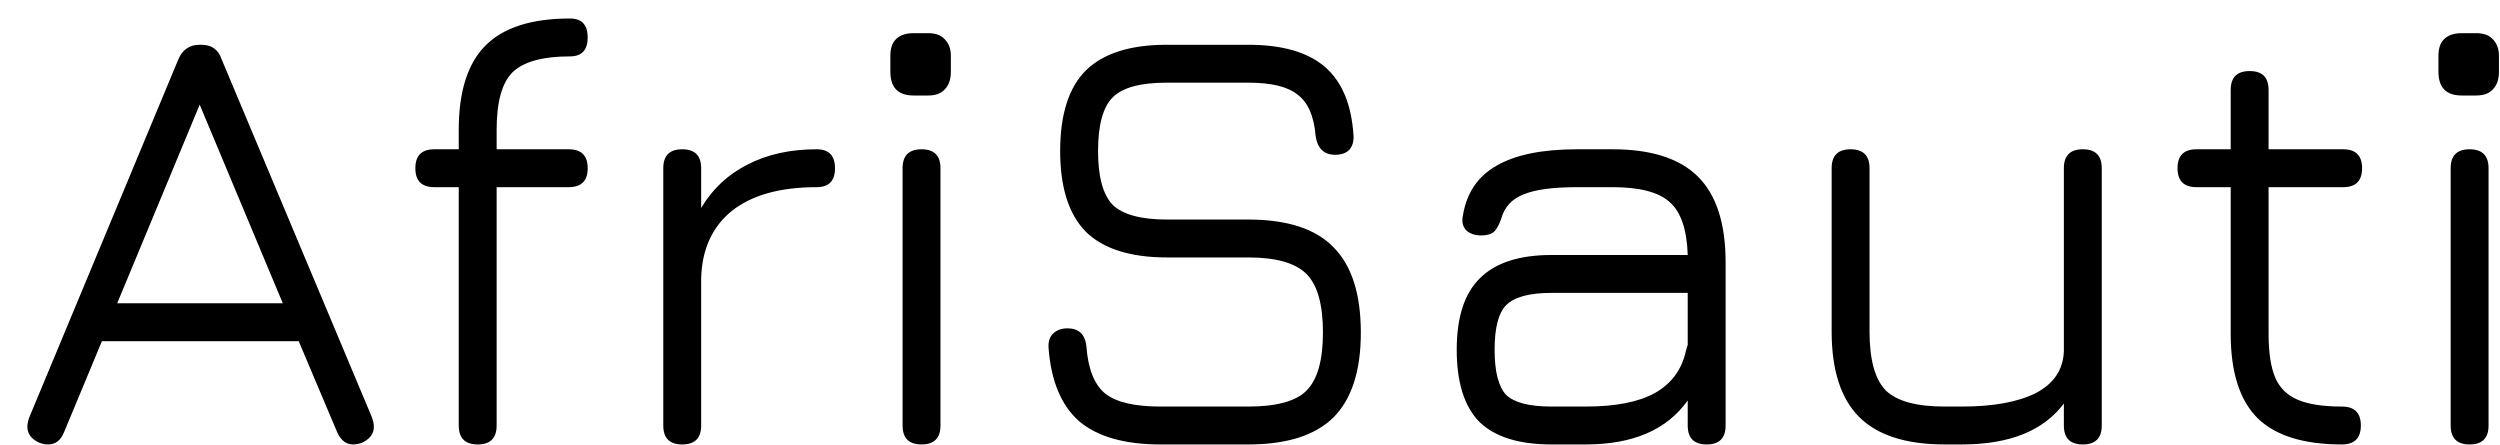
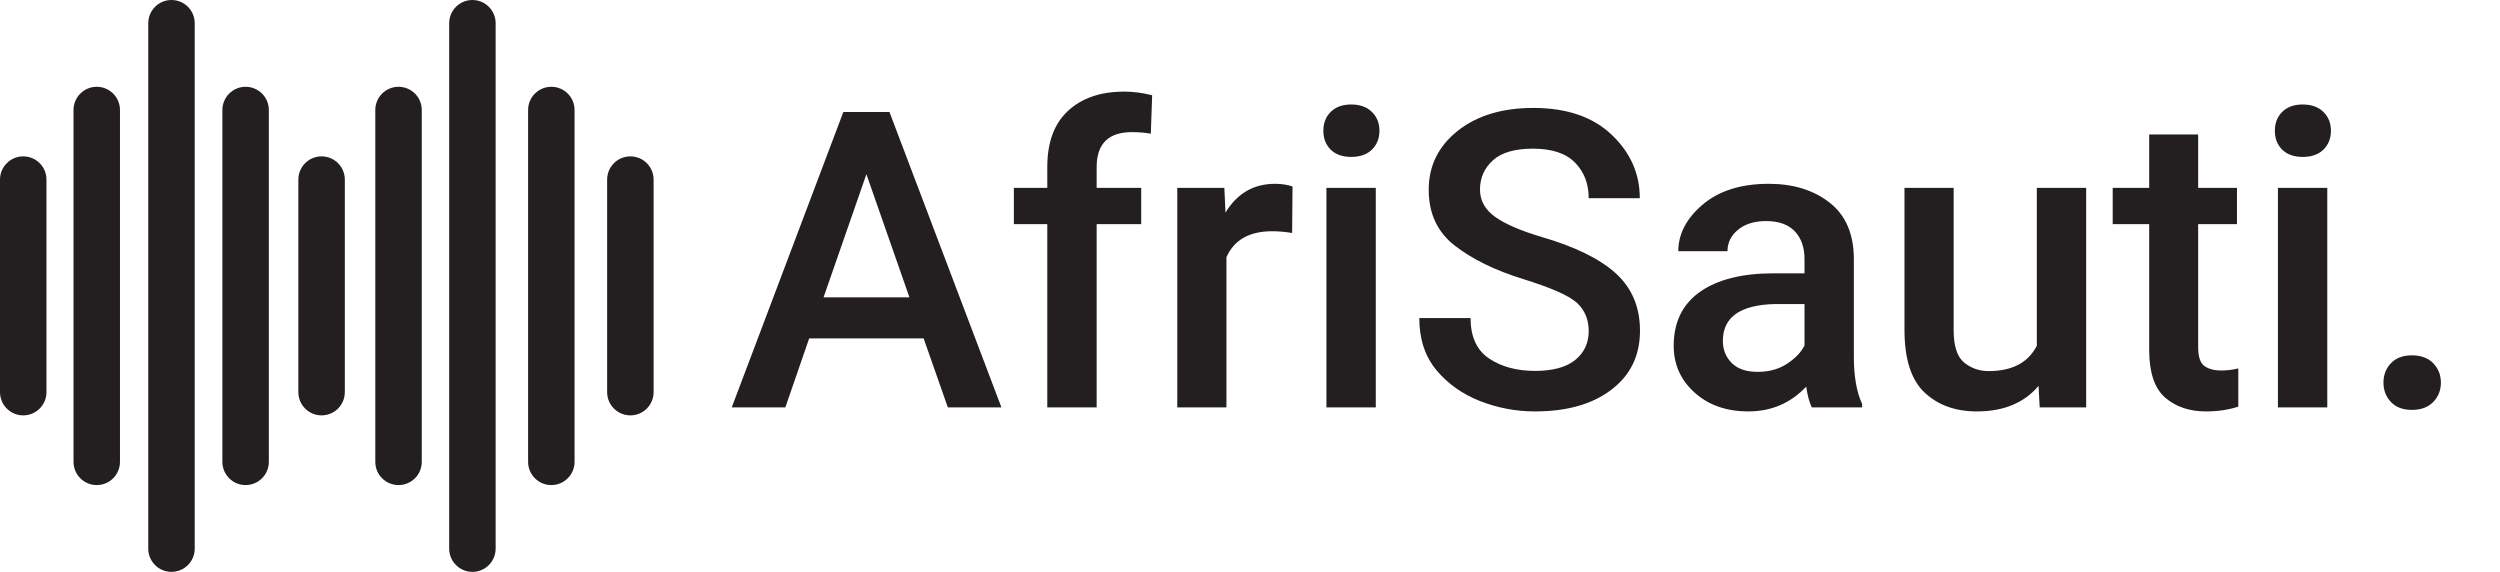
- <svg xmlns="http://www.w3.org/2000/svg" width="90" height="16" viewBox="0 0 90 16" fill="none">
-   <path d="M13.393 15.032C13.437 15.164 13.459 15.274 13.459 15.362C13.459 15.611 13.32 15.802 13.041 15.934C12.939 15.978 12.829 16 12.711 16C12.462 16 12.271 15.853 12.139 15.56L10.753 12.282H3.669L2.305 15.56C2.188 15.853 1.997 16 1.733 16C1.631 16 1.521 15.978 1.403 15.934C1.125 15.802 0.985 15.611 0.985 15.362C0.985 15.274 1.007 15.164 1.051 15.032L6.419 2.14C6.566 1.788 6.823 1.612 7.189 1.612H7.255C7.622 1.612 7.864 1.788 7.981 2.14L13.393 15.032ZM4.219 10.918H10.181L7.189 3.768L4.219 10.918ZM20.475 5.374C20.929 5.374 21.157 5.601 21.157 6.056C21.157 6.511 20.929 6.738 20.475 6.738H17.879V15.318C17.879 15.773 17.651 16 17.197 16C16.742 16 16.515 15.773 16.515 15.318V6.738H15.635C15.18 6.738 14.953 6.511 14.953 6.056C14.953 5.601 15.18 5.374 15.635 5.374H16.515V4.67C16.515 3.291 16.837 2.279 17.483 1.634C18.128 0.989 19.14 0.666 20.519 0.666C20.944 0.666 21.157 0.893 21.157 1.348C21.157 1.803 20.944 2.03 20.519 2.03C19.536 2.03 18.847 2.221 18.451 2.602C18.069 2.983 17.879 3.673 17.879 4.67V5.374H20.475ZM29.4 5.374C29.84 5.374 30.06 5.601 30.06 6.056C30.06 6.511 29.84 6.738 29.4 6.738C28.08 6.738 27.061 7.024 26.342 7.596C25.638 8.168 25.271 8.975 25.242 10.016V15.318C25.242 15.773 25.015 16 24.56 16C24.105 16 23.878 15.773 23.878 15.318V6.056C23.878 5.601 24.105 5.374 24.56 5.374C25.015 5.374 25.242 5.601 25.242 6.056V7.486C25.653 6.797 26.21 6.276 26.914 5.924C27.618 5.557 28.447 5.374 29.4 5.374ZM33.175 16C32.721 16 32.493 15.773 32.493 15.318V6.056C32.493 5.601 32.721 5.374 33.175 5.374C33.63 5.374 33.857 5.601 33.857 6.056V15.318C33.857 15.773 33.63 16 33.175 16ZM32.889 3.438C32.332 3.438 32.053 3.152 32.053 2.58V2.008C32.053 1.744 32.119 1.546 32.251 1.414C32.398 1.267 32.611 1.194 32.889 1.194H33.417C33.681 1.194 33.879 1.267 34.011 1.414C34.158 1.561 34.231 1.759 34.231 2.008V2.58C34.231 2.859 34.158 3.071 34.011 3.218C33.879 3.365 33.681 3.438 33.417 3.438H32.889ZM41.774 16C40.484 16 39.508 15.721 38.848 15.164C38.203 14.592 37.836 13.712 37.748 12.524C37.734 12.304 37.785 12.135 37.902 12.018C38.034 11.886 38.21 11.82 38.43 11.82C38.841 11.82 39.068 12.04 39.112 12.48C39.171 13.287 39.398 13.851 39.794 14.174C40.19 14.482 40.85 14.636 41.774 14.636H44.942C45.954 14.636 46.651 14.445 47.032 14.064C47.428 13.668 47.626 12.971 47.626 11.974C47.626 10.962 47.428 10.258 47.032 9.862C46.636 9.466 45.94 9.268 44.942 9.268H42.016C40.696 9.268 39.721 8.96 39.09 8.344C38.474 7.713 38.166 6.745 38.166 5.44C38.166 4.12 38.474 3.152 39.09 2.536C39.721 1.92 40.689 1.612 41.994 1.612H44.942C46.16 1.612 47.076 1.876 47.692 2.404C48.308 2.932 48.653 3.753 48.726 4.868C48.741 5.088 48.69 5.264 48.572 5.396C48.455 5.513 48.286 5.572 48.066 5.572C47.861 5.572 47.7 5.513 47.582 5.396C47.465 5.279 47.392 5.11 47.362 4.89C47.304 4.186 47.091 3.695 46.724 3.416C46.372 3.123 45.778 2.976 44.942 2.976H41.994C41.056 2.976 40.41 3.152 40.058 3.504C39.706 3.856 39.53 4.501 39.53 5.44C39.53 6.364 39.706 7.009 40.058 7.376C40.425 7.728 41.078 7.904 42.016 7.904H44.942C46.336 7.904 47.355 8.234 48 8.894C48.66 9.554 48.99 10.581 48.99 11.974C48.99 13.353 48.66 14.372 48 15.032C47.34 15.677 46.321 16 44.942 16H41.774ZM58.052 5.374C59.445 5.374 60.472 5.704 61.132 6.364C61.792 7.024 62.122 8.051 62.122 9.444V15.318C62.122 15.773 61.895 16 61.44 16C60.985 16 60.758 15.773 60.758 15.318V14.416C60.01 15.472 58.785 16 57.084 16H55.852C54.679 16 53.813 15.729 53.256 15.186C52.713 14.629 52.442 13.763 52.442 12.59C52.442 11.417 52.721 10.559 53.278 10.016C53.835 9.459 54.693 9.18 55.852 9.18H60.758C60.729 8.256 60.509 7.618 60.098 7.266C59.702 6.914 59.02 6.738 58.052 6.738H56.776C55.896 6.738 55.251 6.826 54.84 7.002C54.429 7.163 54.165 7.449 54.048 7.86C53.975 8.08 53.887 8.241 53.784 8.344C53.681 8.432 53.527 8.476 53.322 8.476C53.102 8.476 52.926 8.417 52.794 8.3C52.662 8.168 52.618 7.992 52.662 7.772C52.794 6.951 53.197 6.349 53.872 5.968C54.547 5.572 55.515 5.374 56.776 5.374H58.052ZM60.758 12.414V10.544H55.852C55.06 10.544 54.517 10.691 54.224 10.984C53.945 11.263 53.806 11.798 53.806 12.59C53.806 13.382 53.945 13.925 54.224 14.218C54.517 14.497 55.06 14.636 55.852 14.636H57.084C58.155 14.636 58.983 14.475 59.57 14.152C60.171 13.815 60.545 13.309 60.692 12.634L60.758 12.414ZM74.981 5.374C75.436 5.374 75.663 5.601 75.663 6.056V15.318C75.663 15.773 75.436 16 74.981 16C74.527 16 74.299 15.773 74.299 15.318V14.526C73.566 15.509 72.341 16 70.625 16H70.009C68.616 16 67.589 15.67 66.929 15.01C66.269 14.35 65.939 13.323 65.939 11.93V6.056C65.939 5.601 66.167 5.374 66.621 5.374C67.076 5.374 67.303 5.601 67.303 6.056V11.93C67.303 12.957 67.501 13.668 67.897 14.064C68.293 14.445 68.997 14.636 70.009 14.636H70.625C71.755 14.636 72.642 14.475 73.287 14.152C73.933 13.815 74.27 13.316 74.299 12.656V6.056C74.299 5.601 74.527 5.374 74.981 5.374ZM84.309 14.636C84.763 14.636 84.991 14.863 84.991 15.318C84.991 15.773 84.763 16 84.309 16C82.93 16 81.918 15.685 81.273 15.054C80.627 14.409 80.305 13.397 80.305 12.018V6.738H79.073C78.618 6.738 78.391 6.511 78.391 6.056C78.391 5.601 78.618 5.374 79.073 5.374H80.305V3.24C80.305 2.785 80.532 2.558 80.987 2.558C81.442 2.558 81.669 2.785 81.669 3.24V5.374H84.353C84.808 5.374 85.035 5.601 85.035 6.056C85.035 6.511 84.808 6.738 84.353 6.738H81.669V12.018C81.669 12.693 81.749 13.221 81.911 13.602C82.072 13.969 82.344 14.233 82.725 14.394C83.106 14.555 83.634 14.636 84.309 14.636ZM88.906 16C88.451 16 88.224 15.773 88.224 15.318V6.056C88.224 5.601 88.451 5.374 88.906 5.374C89.361 5.374 89.588 5.601 89.588 6.056V15.318C89.588 15.773 89.361 16 88.906 16ZM88.62 3.438C88.062 3.438 87.784 3.152 87.784 2.58V2.008C87.784 1.744 87.85 1.546 87.982 1.414C88.129 1.267 88.341 1.194 88.62 1.194H89.148C89.412 1.194 89.61 1.267 89.742 1.414C89.888 1.561 89.962 1.759 89.962 2.008V2.58C89.962 2.859 89.888 3.071 89.742 3.218C89.61 3.365 89.412 3.438 89.148 3.438H88.62Z" fill="black" />
+ <svg xmlns="http://www.w3.org/2000/svg" viewBox="0 0 203.37 46.52">
+   <defs>
+     <style>.cls-1,.cls-2{fill:#231f20;}.cls-2{font-size:33.8px;font-family:'Roboto', sans-serif;font-weight:500;}</style>
+   </defs>
+   <g id="Layer_2" data-name="Layer 2">
+     <g id="Layer_1-2" data-name="Layer 1">
+       <rect class="cls-1" x="12.06" width="3.78" height="46.52" rx="1.89" />
+       <rect class="cls-1" x="36.54" width="3.78" height="46.52" rx="1.89" />
+       <rect class="cls-1" x="5.98" y="7.06" width="3.78" height="32.4" rx="1.89" />
+       <rect class="cls-1" x="18.09" y="7.06" width="3.78" height="32.4" rx="1.89" />
+       <rect class="cls-1" x="30.53" y="7.06" width="3.78" height="32.4" rx="1.89" />
+       <rect class="cls-1" x="42.96" y="7.06" width="3.78" height="32.4" rx="1.89" />
+       <rect class="cls-1" y="12.72" width="3.78" height="21.07" rx="1.89" />
+       <rect class="cls-1" x="49.39" y="12.72" width="3.78" height="21.07" rx="1.89" />
+       <rect class="cls-1" x="24.27" y="12.72" width="3.78" height="21.07" rx="1.89" />
+       <text class="cls-2" transform="translate(59.23 33.14)">AfriSauti.</text>
+     </g>
+   </g>
</svg>
